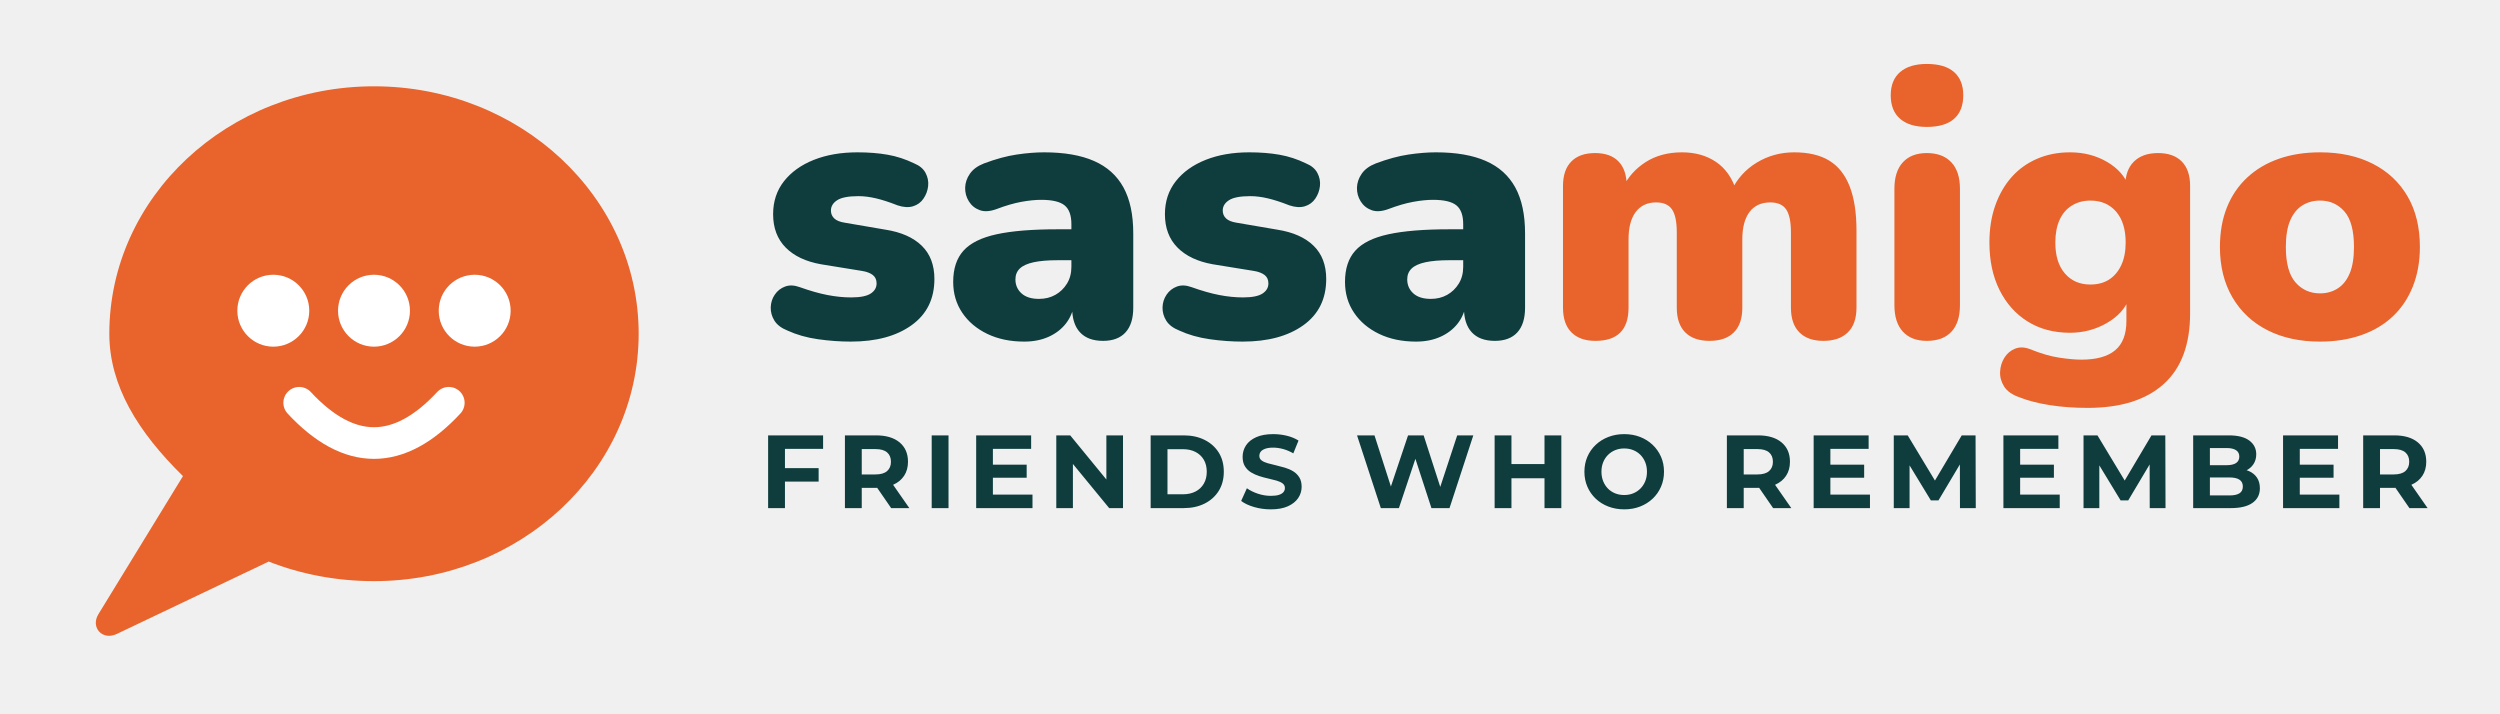
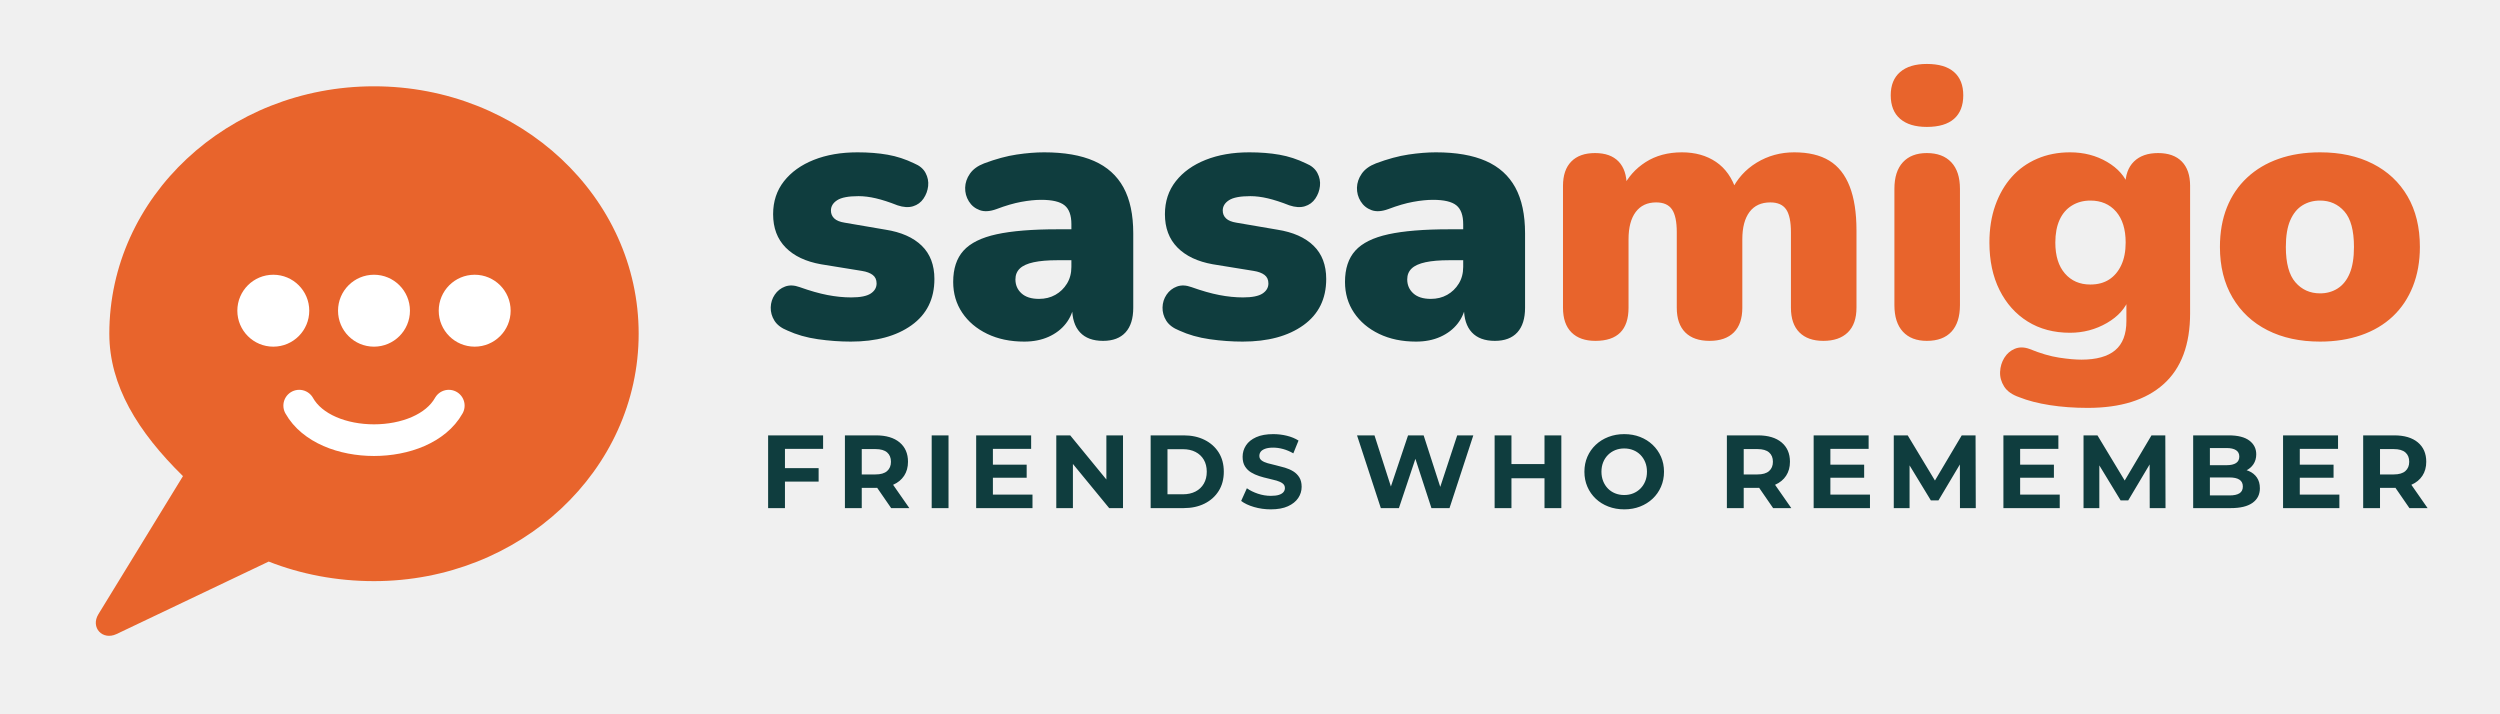
<svg xmlns="http://www.w3.org/2000/svg" viewBox="0 0 869 248" width="869" height="248" role="img" aria-label="Sasamigo — Friends who remember">
  <g transform="translate(24.00 24.00) scale(1)">
    <path d="M106 6C156.8 6 198 44.5 198 92S156.8 178 106 178C93 178 80.6 175.6 69.4 171.2L16.5 196.4C11.6 198.7 7.4 194.1 10.2 189.5L39.6 141.5C23.9 126.1 14 110 14 92C14 44.5 55.2 6 106 6Z" fill="#E8642C" />
    <circle cx="71" cy="84" r="12.5" fill="#FFFFFF" />
    <circle cx="106" cy="84" r="12.5" fill="#FFFFFF" />
    <circle cx="141" cy="84" r="12.5" fill="#FFFFFF" />
-     <path d="M80 116Q106 144 132 116" fill="none" stroke="#FFFFFF" stroke-width="11" stroke-linecap="round" />
+     <path d="M80 117C89 133 123 133 132 117" fill="none" stroke="#FFFFFF" stroke-width="11" stroke-linecap="round" />
  </g>
  <path d="M295.744 118.741Q290.112 118.741 284.288 117.909Q278.464 117.077 273.728 114.901Q270.528 113.621 269.184 111.445Q267.84 109.269 267.904 106.837Q267.968 104.405 269.312 102.421Q270.656 100.437 272.896 99.605Q275.136 98.773 277.952 99.797Q283.328 101.717 287.616 102.549Q291.904 103.381 295.872 103.381Q300.608 103.381 302.656 102.037Q304.704 100.693 304.704 98.517Q304.704 96.597 303.36 95.573Q302.016 94.549 299.584 94.165L285.376 91.861Q277.44 90.453 273.088 86.037Q268.736 81.621 268.736 74.453Q268.736 67.797 272.512 62.997Q276.288 58.197 282.88 55.573Q289.472 52.949 298.048 52.949Q303.808 52.949 308.544 53.781Q313.28 54.613 317.76 56.789Q320.576 57.941 321.728 60.117Q322.88 62.293 322.624 64.661Q322.368 67.029 321.024 69.013Q319.68 70.997 317.376 71.701Q315.072 72.405 312.0 71.381Q307.776 69.717 304.512 68.949Q301.248 68.181 298.432 68.181Q293.184 68.181 291.008 69.589Q288.832 70.997 288.832 73.173Q288.832 74.837 289.984 75.925Q291.136 77.013 293.568 77.397L307.776 79.829Q315.968 81.109 320.384 85.397Q324.8 89.685 324.8 96.981Q324.8 107.349 316.864 113.045Q308.928 118.741 295.744 118.741Z M356.032 118.741Q348.736 118.741 343.168 116.053Q337.6 113.365 334.464 108.693Q331.328 104.021 331.328 98.005Q331.328 91.093 334.912 87.125Q338.496 83.157 346.432 81.429Q354.368 79.701 367.552 79.701H374.592V90.453H367.552Q362.56 90.453 359.296 91.157Q356.032 91.861 354.496 93.333Q352.96 94.805 352.96 97.109Q352.96 100.053 355.072 101.973Q357.184 103.893 361.152 103.893Q364.352 103.893 366.848 102.485Q369.344 101.077 370.88 98.581Q372.416 96.085 372.416 92.757V77.909Q372.416 73.301 370.048 71.381Q367.68 69.461 361.92 69.461Q358.848 69.461 355.008 70.165Q351.168 70.869 346.432 72.661Q342.976 73.941 340.544 73.045Q338.112 72.149 336.768 69.973Q335.424 67.797 335.488 65.237Q335.552 62.677 337.152 60.373Q338.752 58.069 342.08 56.789Q348.224 54.485 353.408 53.717Q358.592 52.949 362.944 52.949Q373.44 52.949 380.288 55.957Q387.136 58.965 390.528 65.173Q393.92 71.381 393.92 81.109V106.965Q393.92 112.597 391.232 115.541Q388.544 118.485 383.424 118.485Q378.176 118.485 375.424 115.541Q372.672 112.597 372.672 106.965V103.637L373.44 105.429Q372.8 109.525 370.496 112.469Q368.192 115.413 364.48 117.077Q360.768 118.741 356.032 118.741Z M431.936 118.741Q426.304 118.741 420.48 117.909Q414.656 117.077 409.92 114.901Q406.72 113.621 405.376 111.445Q404.032 109.269 404.096 106.837Q404.16 104.405 405.504 102.421Q406.848 100.437 409.088 99.605Q411.328 98.773 414.144 99.797Q419.52 101.717 423.808 102.549Q428.096 103.381 432.064 103.381Q436.8 103.381 438.848 102.037Q440.896 100.693 440.896 98.517Q440.896 96.597 439.552 95.573Q438.208 94.549 435.776 94.165L421.568 91.861Q413.632 90.453 409.28 86.037Q404.928 81.621 404.928 74.453Q404.928 67.797 408.704 62.997Q412.48 58.197 419.072 55.573Q425.664 52.949 434.24 52.949Q440.0 52.949 444.736 53.781Q449.472 54.613 453.952 56.789Q456.768 57.941 457.92 60.117Q459.072 62.293 458.816 64.661Q458.56 67.029 457.216 69.013Q455.872 70.997 453.568 71.701Q451.264 72.405 448.192 71.381Q443.968 69.717 440.704 68.949Q437.44 68.181 434.624 68.181Q429.376 68.181 427.2 69.589Q425.024 70.997 425.024 73.173Q425.024 74.837 426.176 75.925Q427.328 77.013 429.76 77.397L443.968 79.829Q452.16 81.109 456.576 85.397Q460.992 89.685 460.992 96.981Q460.992 107.349 453.056 113.045Q445.12 118.741 431.936 118.741Z M492.224 118.741Q484.928 118.741 479.36 116.053Q473.792 113.365 470.656 108.693Q467.52 104.021 467.52 98.005Q467.52 91.093 471.104 87.125Q474.688 83.157 482.624 81.429Q490.56 79.701 503.744 79.701H510.784V90.453H503.744Q498.752 90.453 495.488 91.157Q492.224 91.861 490.688 93.333Q489.152 94.805 489.152 97.109Q489.152 100.053 491.264 101.973Q493.376 103.893 497.344 103.893Q500.544 103.893 503.04 102.485Q505.536 101.077 507.072 98.581Q508.608 96.085 508.608 92.757V77.909Q508.608 73.301 506.24 71.381Q503.872 69.461 498.112 69.461Q495.04 69.461 491.2 70.165Q487.36 70.869 482.624 72.661Q479.168 73.941 476.736 73.045Q474.304 72.149 472.96 69.973Q471.616 67.797 471.68 65.237Q471.744 62.677 473.344 60.373Q474.944 58.069 478.272 56.789Q484.416 54.485 489.6 53.717Q494.784 52.949 499.136 52.949Q509.632 52.949 516.48 55.957Q523.328 58.965 526.72 65.173Q530.112 71.381 530.112 81.109V106.965Q530.112 112.597 527.424 115.541Q524.736 118.485 519.616 118.485Q514.368 118.485 511.616 115.541Q508.864 112.597 508.864 106.965V103.637L509.632 105.429Q508.992 109.525 506.688 112.469Q504.384 115.413 500.672 117.077Q496.96 118.741 492.224 118.741Z" fill="#0F3D3E" />
  <path d="M554.56 118.485Q549.184 118.485 546.24 115.541Q543.296 112.597 543.296 106.965V64.597Q543.296 59.093 546.176 56.149Q549.056 53.205 554.432 53.205Q559.808 53.205 562.624 56.149Q565.44 59.093 565.44 64.597V71.637L564.032 65.365Q566.72 59.733 572.032 56.341Q577.344 52.949 584.64 52.949Q591.552 52.949 596.48 56.277Q601.408 59.605 603.584 66.389H601.792Q604.736 60.117 610.624 56.533Q616.512 52.949 623.68 52.949Q631.104 52.949 635.84 55.829Q640.576 58.709 642.944 64.789Q645.312 70.869 645.312 80.085V106.965Q645.312 112.597 642.304 115.541Q639.296 118.485 633.792 118.485Q628.416 118.485 625.472 115.541Q622.528 112.597 622.528 106.965V80.725Q622.528 75.221 620.864 72.789Q619.2 70.357 615.36 70.357Q610.624 70.357 608.128 73.685Q605.632 77.013 605.632 83.157V106.965Q605.632 112.597 602.688 115.541Q599.744 118.485 594.24 118.485Q588.736 118.485 585.792 115.541Q582.848 112.597 582.848 106.965V80.725Q582.848 75.221 581.184 72.789Q579.52 70.357 575.68 70.357Q571.072 70.357 568.576 73.685Q566.08 77.013 566.08 83.157V106.965Q566.08 118.485 554.56 118.485Z M669.76 118.485Q664.384 118.485 661.44 115.285Q658.496 112.085 658.496 106.069V65.621Q658.496 59.605 661.44 56.405Q664.384 53.205 669.76 53.205Q675.264 53.205 678.272 56.405Q681.28 59.605 681.28 65.621V106.069Q681.28 112.085 678.336 115.285Q675.392 118.485 669.76 118.485ZM669.76 44.117Q663.744 44.117 660.48 41.301Q657.216 38.485 657.216 33.109Q657.216 27.861 660.48 25.045Q663.744 22.229 669.76 22.229Q676.032 22.229 679.232 25.045Q682.432 27.861 682.432 33.109Q682.432 38.485 679.232 41.301Q676.032 44.117 669.76 44.117Z M725.696 141.781Q718.656 141.781 712.512 140.821Q706.368 139.861 701.888 138.069Q698.176 136.789 696.64 134.357Q695.104 131.925 695.232 129.237Q695.36 126.549 696.704 124.373Q698.048 122.197 700.352 121.237Q702.656 120.277 705.472 121.301Q711.104 123.605 715.712 124.309Q720.32 125.013 723.52 125.013Q731.328 125.013 735.232 121.749Q739.136 118.485 739.136 111.573V103.509H740.16Q738.24 108.885 732.352 112.277Q726.464 115.669 719.552 115.669Q711.104 115.669 704.832 111.765Q698.56 107.861 695.04 100.821Q691.52 93.781 691.52 84.309Q691.52 77.141 693.568 71.381Q695.616 65.621 699.264 61.525Q702.912 57.429 708.096 55.189Q713.28 52.949 719.552 52.949Q726.72 52.949 732.416 56.277Q738.112 59.605 740.032 64.981L738.752 70.229V64.597Q738.752 59.093 741.76 56.149Q744.768 53.205 750.144 53.205Q755.52 53.205 758.4 56.149Q761.28 59.093 761.28 64.597V108.885Q761.28 125.269 752.064 133.525Q742.848 141.781 725.696 141.781ZM726.592 98.901Q730.432 98.901 733.12 97.173Q735.808 95.445 737.344 92.181Q738.88 88.917 738.88 84.309Q738.88 77.397 735.552 73.557Q732.224 69.717 726.592 69.717Q723.008 69.717 720.192 71.445Q717.376 73.173 715.904 76.437Q714.432 79.701 714.432 84.309Q714.432 91.221 717.76 95.061Q721.088 98.901 726.592 98.901Z M806.464 118.741Q795.968 118.741 788.16 114.773Q780.352 110.805 776.0 103.381Q771.648 95.957 771.648 85.845Q771.648 78.165 774.08 72.085Q776.512 66.005 781.12 61.717Q785.728 57.429 792.128 55.189Q798.528 52.949 806.464 52.949Q816.96 52.949 824.768 56.917Q832.576 60.885 836.864 68.245Q841.152 75.605 841.152 85.845Q841.152 93.397 838.72 99.541Q836.288 105.685 831.744 109.973Q827.2 114.261 820.736 116.501Q814.272 118.741 806.464 118.741ZM806.464 101.973Q809.92 101.973 812.608 100.245Q815.296 98.517 816.768 94.997Q818.24 91.477 818.24 85.845Q818.24 77.269 814.912 73.493Q811.584 69.717 806.464 69.717Q803.008 69.717 800.32 71.381Q797.632 73.045 796.096 76.565Q794.56 80.085 794.56 85.845Q794.56 94.293 797.888 98.133Q801.216 101.973 806.464 101.973Z" fill="#E8642C" />
  <path d="M266.998 176.619V151.333H286.107V156.029H272.85V176.619ZM272.417 167.408V162.712H284.554V167.408Z M293.693 176.619V151.333H304.493Q309.767 151.333 312.693 153.771Q315.619 156.21 315.619 160.508Q315.619 163.326 314.282 165.367Q312.946 167.408 310.489 168.491Q308.033 169.575 304.638 169.575H296.944L299.544 167.01V176.619ZM309.767 176.619 303.446 167.444H309.695L316.088 176.619ZM299.544 167.66 296.944 164.915H304.313Q307.022 164.915 308.358 163.741Q309.695 162.567 309.695 160.508Q309.695 158.413 308.358 157.257Q307.022 156.101 304.313 156.101H296.944L299.544 153.32Z M323.855 176.619V151.333H329.707V176.619Z M339.315 176.619V151.333H358.424V156.029H345.131V171.923H358.893V176.619ZM344.697 166.071V161.52H356.871V166.071Z M367.165 176.619V151.333H372.006L386.924 169.539H384.576V151.333H390.356V176.619H385.552L370.597 158.413H372.945V176.619Z M399.965 176.619V151.333H411.451Q415.569 151.333 418.712 152.904Q421.855 154.476 423.625 157.293Q425.395 160.111 425.395 163.976Q425.395 167.805 423.625 170.641Q421.855 173.476 418.712 175.048Q415.569 176.619 411.451 176.619ZM405.816 171.815H411.162Q413.691 171.815 415.551 170.857Q417.412 169.9 418.441 168.13Q419.471 166.36 419.471 163.976Q419.471 161.556 418.441 159.804Q417.412 158.052 415.551 157.095Q413.691 156.137 411.162 156.137H405.816Z M441.722 177.052Q438.688 177.052 435.906 176.24Q433.125 175.427 431.427 174.126L433.414 169.719Q435.039 170.875 437.261 171.616Q439.482 172.356 441.758 172.356Q443.492 172.356 444.558 172.013Q445.623 171.67 446.129 171.056Q446.635 170.442 446.635 169.647Q446.635 168.636 445.84 168.04Q445.045 167.444 443.745 167.064Q442.444 166.685 440.873 166.342Q439.302 165.999 437.73 165.493Q436.159 164.987 434.859 164.193Q433.558 163.398 432.746 162.098Q431.933 160.797 431.933 158.774Q431.933 156.607 433.107 154.819Q434.281 153.031 436.647 151.965Q439.013 150.9 442.589 150.9Q444.973 150.9 447.285 151.46Q449.597 152.019 451.367 153.139L449.561 157.582Q447.791 156.571 446.021 156.083Q444.251 155.596 442.553 155.596Q440.855 155.596 439.771 155.993Q438.688 156.39 438.218 157.022Q437.749 157.655 437.749 158.485Q437.749 159.461 438.543 160.057Q439.338 160.653 440.638 161.014Q441.939 161.375 443.51 161.736Q445.081 162.098 446.653 162.567Q448.224 163.037 449.524 163.832Q450.825 164.626 451.638 165.927Q452.45 167.227 452.45 169.214Q452.45 171.345 451.258 173.115Q450.066 174.885 447.7 175.969Q445.334 177.052 441.722 177.052Z M479.976 176.619 471.704 151.333H477.772L484.96 173.729H481.926L489.44 151.333H494.858L502.082 173.729H499.157L506.526 151.333H512.124L503.852 176.619H497.567L491.174 156.968H492.835L486.261 176.619Z M536.868 176.619V151.333H542.72V176.619ZM519.53 176.619V151.333H525.381V176.619ZM524.948 166.252V161.303H537.302V166.252Z M564.61 177.052Q561.612 177.052 559.065 176.077Q556.519 175.102 554.659 173.332Q552.798 171.562 551.769 169.178Q550.739 166.794 550.739 163.976Q550.739 161.158 551.769 158.774Q552.798 156.39 554.677 154.62Q556.555 152.85 559.084 151.875Q561.612 150.9 564.574 150.9Q567.572 150.9 570.083 151.875Q572.593 152.85 574.454 154.62Q576.314 156.39 577.361 158.756Q578.409 161.122 578.409 163.976Q578.409 166.794 577.361 169.196Q576.314 171.598 574.454 173.35Q572.593 175.102 570.083 176.077Q567.572 177.052 564.61 177.052ZM564.574 172.067Q566.272 172.067 567.699 171.489Q569.126 170.911 570.209 169.828Q571.293 168.744 571.889 167.263Q572.485 165.782 572.485 163.976Q572.485 162.17 571.889 160.689Q571.293 159.208 570.227 158.124Q569.162 157.041 567.717 156.463Q566.272 155.885 564.574 155.885Q562.876 155.885 561.45 156.463Q560.023 157.041 558.939 158.124Q557.855 159.208 557.259 160.689Q556.663 162.17 556.663 163.976Q556.663 165.746 557.259 167.245Q557.855 168.744 558.921 169.828Q559.987 170.911 561.431 171.489Q562.876 172.067 564.574 172.067Z M600.263 176.619V151.333H611.064Q616.337 151.333 619.263 153.771Q622.189 156.21 622.189 160.508Q622.189 163.326 620.853 165.367Q619.516 167.408 617.06 168.491Q614.604 169.575 611.208 169.575H603.514L606.115 167.01V176.619ZM616.337 176.619 610.016 167.444H616.265L622.659 176.619ZM606.115 167.66 603.514 164.915H610.883Q613.592 164.915 614.929 163.741Q616.265 162.567 616.265 160.508Q616.265 158.413 614.929 157.257Q613.592 156.101 610.883 156.101H603.514L606.115 153.32Z M630.425 176.619V151.333H649.534V156.029H636.241V171.923H650.004V176.619ZM635.807 166.071V161.52H647.981V166.071Z M658.276 176.619V151.333H663.116L673.88 169.178H671.316L681.9 151.333H686.704L686.776 176.619H681.285L681.249 159.75H682.261L673.808 173.946H671.171L662.538 159.75H663.766V176.619Z M696.385 176.619V151.333H715.493V156.029H702.2V171.923H715.963V176.619ZM701.767 166.071V161.52H713.94V166.071Z M724.235 176.619V151.333H729.075L739.84 169.178H737.275L747.859 151.333H752.663L752.735 176.619H747.245L747.209 159.75H748.22L739.768 173.946H737.131L728.497 159.75H729.726V176.619Z M762.344 176.619V151.333H774.698Q779.466 151.333 781.868 153.139Q784.27 154.945 784.27 157.907Q784.27 159.894 783.295 161.357Q782.32 162.82 780.622 163.615Q778.924 164.409 776.721 164.409L777.407 162.928Q779.791 162.928 781.633 163.705Q783.476 164.482 784.505 165.999Q785.535 167.516 785.535 169.719Q785.535 172.97 782.97 174.795Q780.405 176.619 775.42 176.619ZM768.16 172.212H774.987Q777.263 172.212 778.437 171.471Q779.611 170.731 779.611 169.105Q779.611 167.516 778.437 166.739Q777.263 165.963 774.987 165.963H767.726V161.7H773.975Q776.107 161.7 777.245 160.96Q778.382 160.219 778.382 158.702Q778.382 157.221 777.245 156.481Q776.107 155.74 773.975 155.74H768.16Z M793.59 176.619V151.333H812.699V156.029H799.406V171.923H813.168V176.619ZM798.972 166.071V161.52H811.145V166.071Z M821.44 176.619V151.333H832.241Q837.515 151.333 840.441 153.771Q843.366 156.21 843.366 160.508Q843.366 163.326 842.03 165.367Q840.693 167.408 838.237 168.491Q835.781 169.575 832.385 169.575H824.691L827.292 167.01V176.619ZM837.515 176.619 831.193 167.444H837.442L843.836 176.619ZM827.292 167.66 824.691 164.915H832.06Q834.769 164.915 836.106 163.741Q837.442 162.567 837.442 160.508Q837.442 158.413 836.106 157.257Q834.769 156.101 832.06 156.101H824.691L827.292 153.32Z" fill="#0F3D3E" />
</svg>
